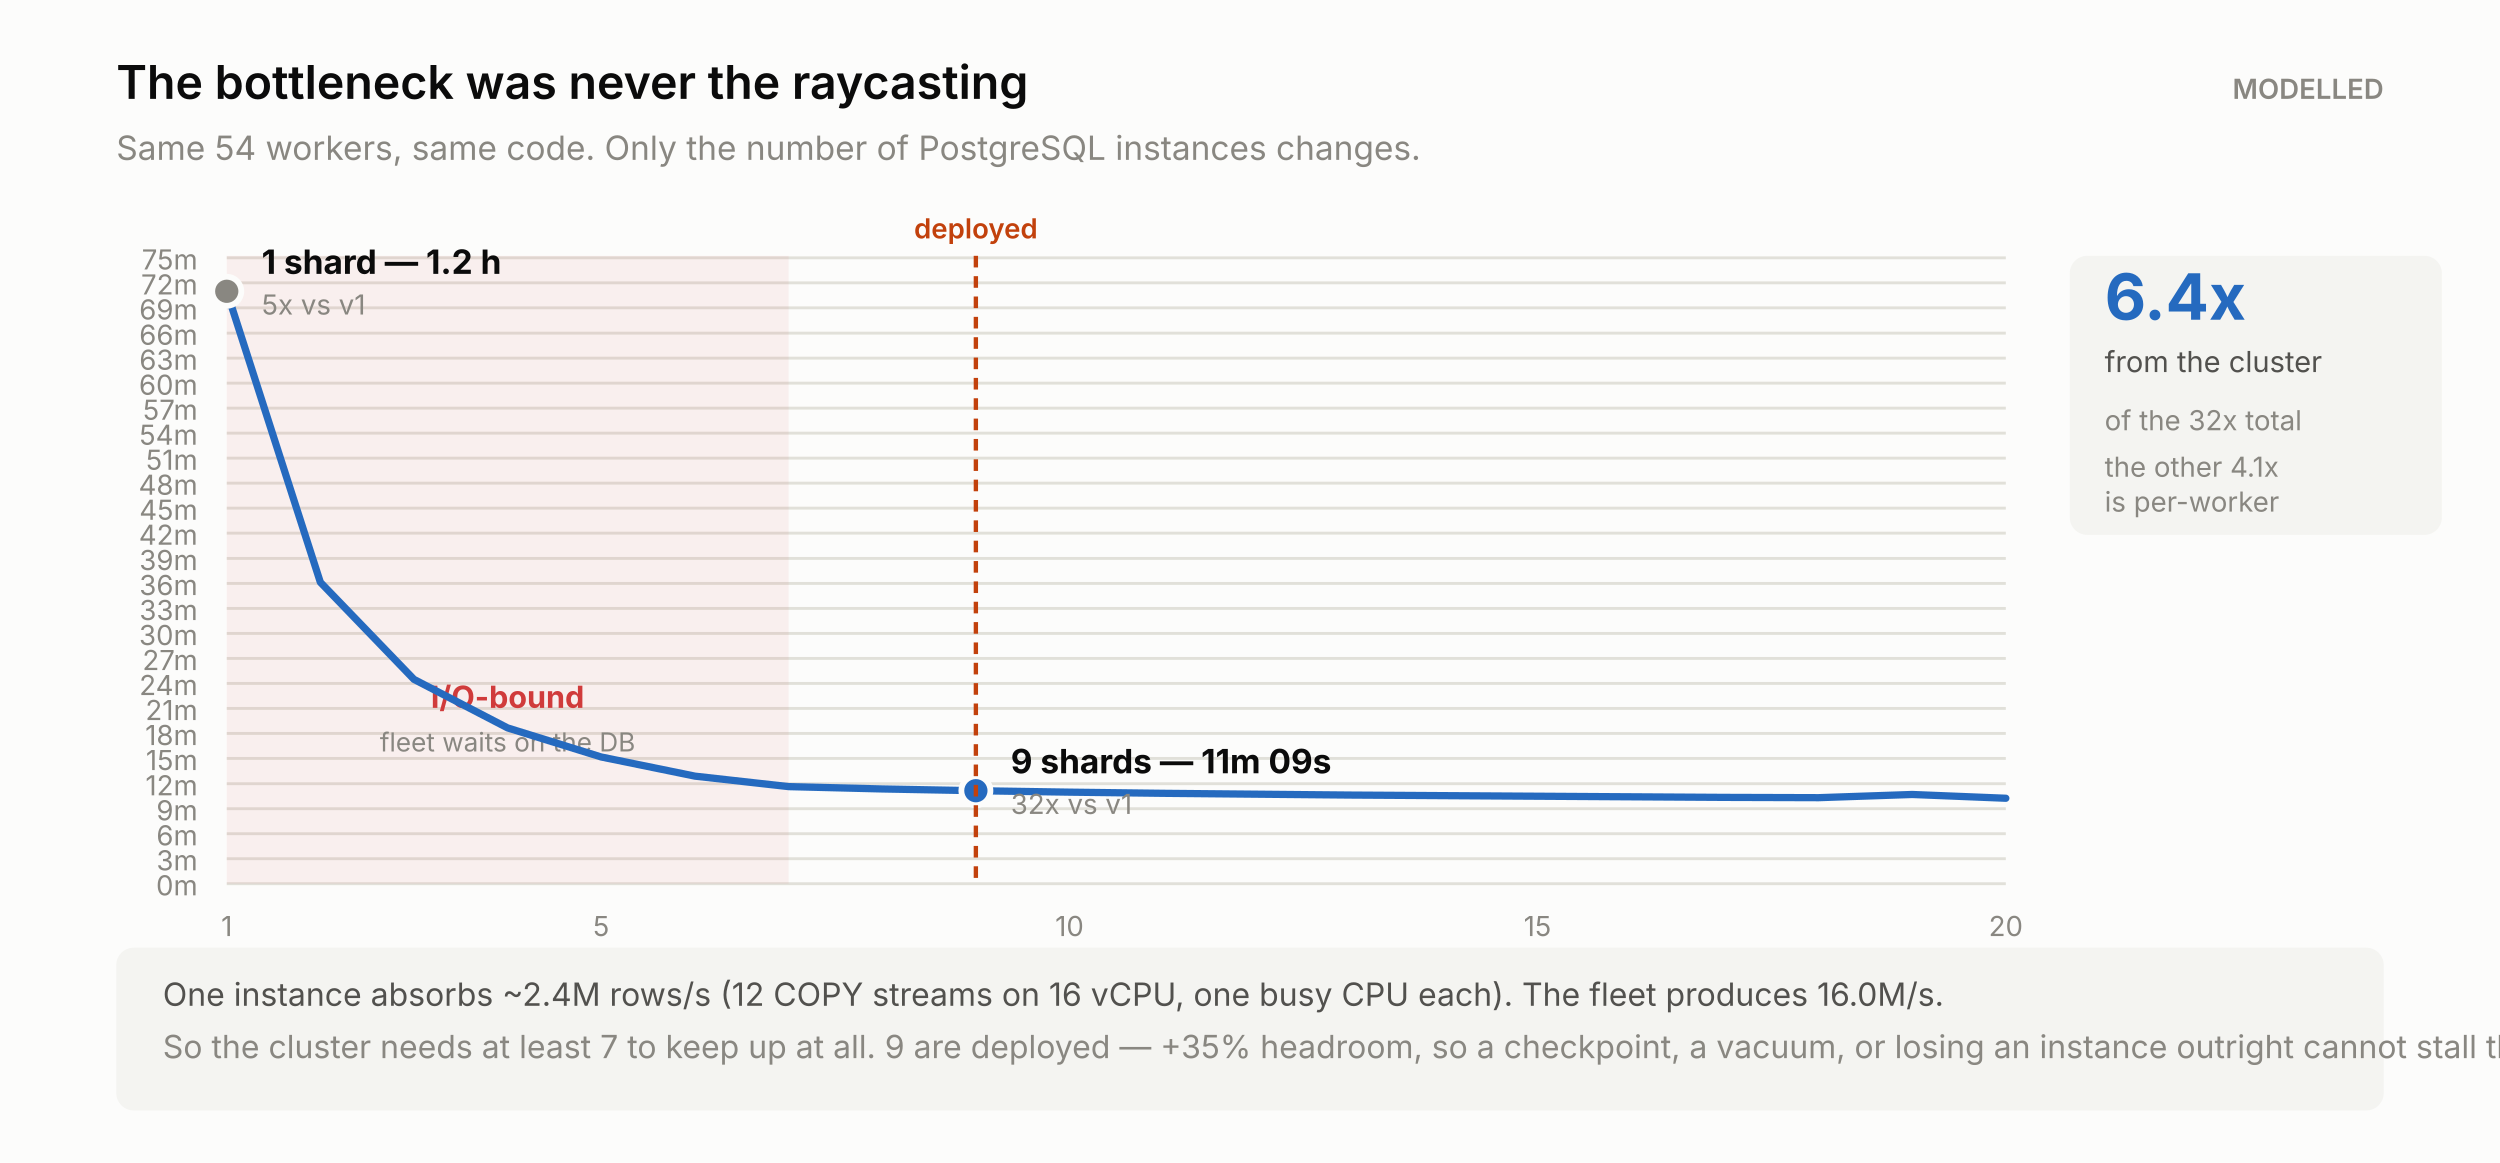
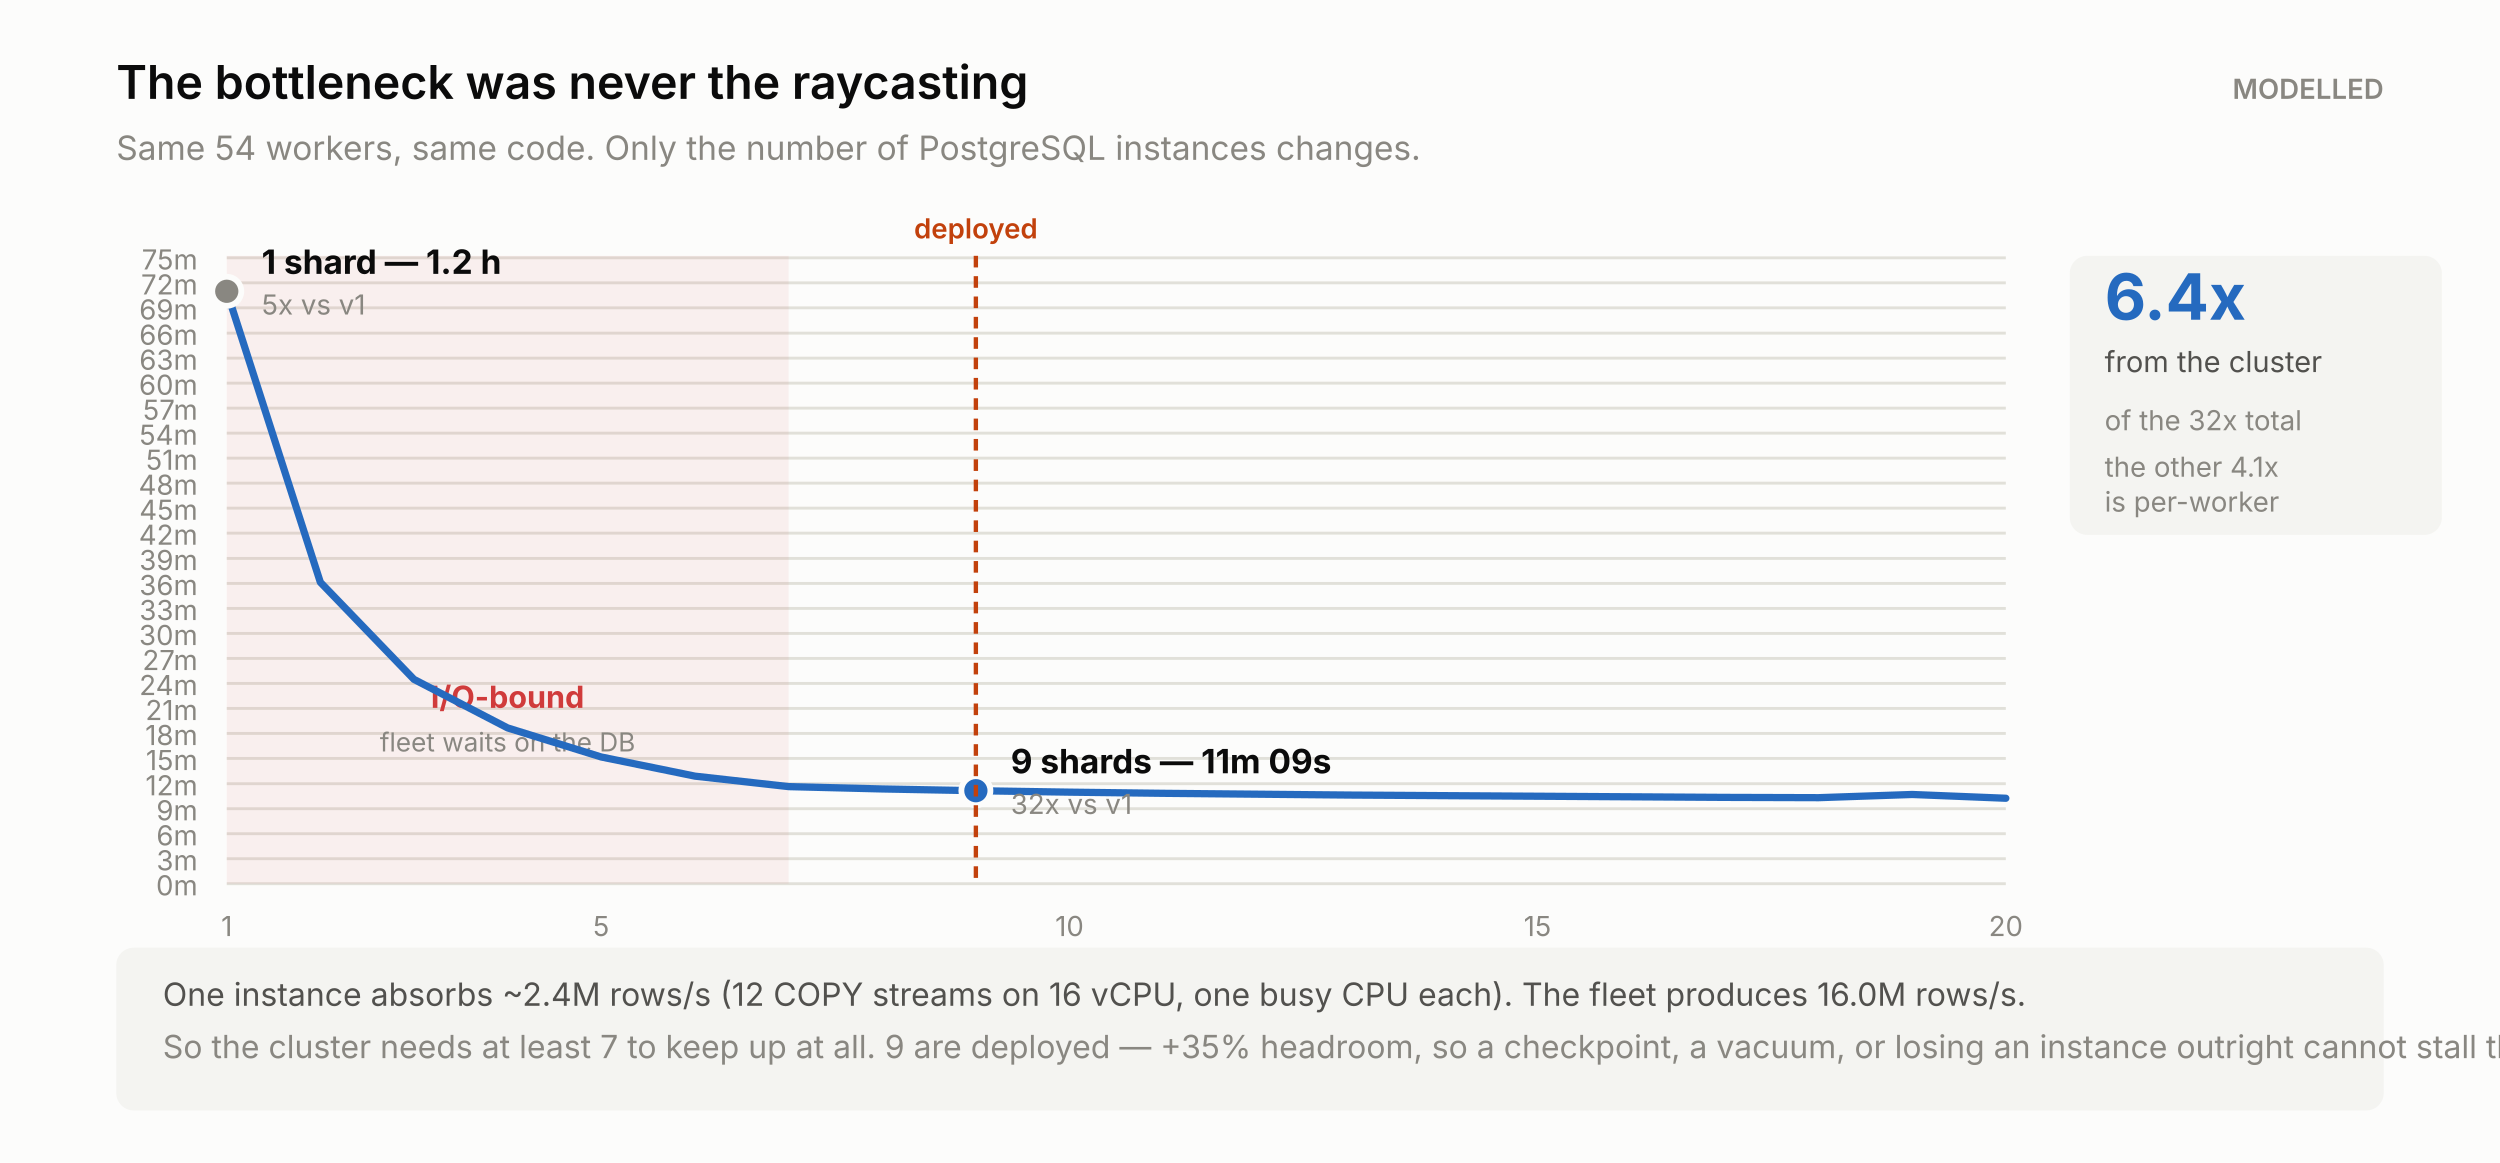
<svg xmlns="http://www.w3.org/2000/svg" width="860" height="400" viewBox="0 0 860 400" role="img" aria-label="Wall clock against database shard count at a fixed 54 workers. One instance takes 1.2 h; ten take 11m 09s. Below eight shards the fleet is I/O-bound and waiting on the database.">
  <rect width="860" height="400" fill="#fcfcfb" />
  <text x="40.0" y="34.0" font-family="system-ui,-apple-system,'Segoe UI',sans-serif" font-size="16" font-weight="600" fill="#0b0b0b" text-anchor="start" style="font-variant-numeric:tabular-nums">The bottleneck was never the raycasting</text>
  <text x="40.0" y="55.0" font-family="system-ui,-apple-system,'Segoe UI',sans-serif" font-size="11.5" font-weight="400" fill="#898781" text-anchor="start" style="font-variant-numeric:tabular-nums">Same 54 workers, same code. Only the number of PostgreSQL instances changes.</text>
  <text x="820.0" y="34.0" font-family="system-ui,-apple-system,'Segoe UI',sans-serif" font-size="9.5" font-weight="600" fill="#898781" text-anchor="end" style="font-variant-numeric:tabular-nums">MODELLED</text>
  <line x1="78.0" y1="304.0" x2="690.0" y2="304.0" stroke="#e1e0d9" stroke-width="1" stroke-linecap="butt" />
  <text x="68.0" y="308.0" font-family="system-ui,-apple-system,'Segoe UI',sans-serif" font-size="9.5" font-weight="400" fill="#898781" text-anchor="end" style="font-variant-numeric:tabular-nums">0m</text>
  <line x1="78.0" y1="295.4" x2="690.0" y2="295.4" stroke="#e1e0d9" stroke-width="1" stroke-linecap="butt" />
  <text x="68.0" y="299.4" font-family="system-ui,-apple-system,'Segoe UI',sans-serif" font-size="9.5" font-weight="400" fill="#898781" text-anchor="end" style="font-variant-numeric:tabular-nums">3m</text>
  <line x1="78.0" y1="286.8" x2="690.0" y2="286.8" stroke="#e1e0d9" stroke-width="1" stroke-linecap="butt" />
  <text x="68.0" y="290.8" font-family="system-ui,-apple-system,'Segoe UI',sans-serif" font-size="9.5" font-weight="400" fill="#898781" text-anchor="end" style="font-variant-numeric:tabular-nums">6m</text>
  <line x1="78.0" y1="278.2" x2="690.0" y2="278.2" stroke="#e1e0d9" stroke-width="1" stroke-linecap="butt" />
  <text x="68.0" y="282.2" font-family="system-ui,-apple-system,'Segoe UI',sans-serif" font-size="9.5" font-weight="400" fill="#898781" text-anchor="end" style="font-variant-numeric:tabular-nums">9m</text>
  <line x1="78.0" y1="269.6" x2="690.0" y2="269.6" stroke="#e1e0d9" stroke-width="1" stroke-linecap="butt" />
  <text x="68.0" y="273.6" font-family="system-ui,-apple-system,'Segoe UI',sans-serif" font-size="9.5" font-weight="400" fill="#898781" text-anchor="end" style="font-variant-numeric:tabular-nums">12m</text>
  <line x1="78.0" y1="260.9" x2="690.0" y2="260.9" stroke="#e1e0d9" stroke-width="1" stroke-linecap="butt" />
  <text x="68.0" y="264.9" font-family="system-ui,-apple-system,'Segoe UI',sans-serif" font-size="9.5" font-weight="400" fill="#898781" text-anchor="end" style="font-variant-numeric:tabular-nums">15m</text>
  <line x1="78.0" y1="252.3" x2="690.0" y2="252.3" stroke="#e1e0d9" stroke-width="1" stroke-linecap="butt" />
  <text x="68.0" y="256.3" font-family="system-ui,-apple-system,'Segoe UI',sans-serif" font-size="9.5" font-weight="400" fill="#898781" text-anchor="end" style="font-variant-numeric:tabular-nums">18m</text>
  <line x1="78.0" y1="243.7" x2="690.0" y2="243.7" stroke="#e1e0d9" stroke-width="1" stroke-linecap="butt" />
  <text x="68.0" y="247.7" font-family="system-ui,-apple-system,'Segoe UI',sans-serif" font-size="9.5" font-weight="400" fill="#898781" text-anchor="end" style="font-variant-numeric:tabular-nums">21m</text>
  <line x1="78.0" y1="235.1" x2="690.0" y2="235.1" stroke="#e1e0d9" stroke-width="1" stroke-linecap="butt" />
  <text x="68.0" y="239.1" font-family="system-ui,-apple-system,'Segoe UI',sans-serif" font-size="9.5" font-weight="400" fill="#898781" text-anchor="end" style="font-variant-numeric:tabular-nums">24m</text>
  <line x1="78.0" y1="226.5" x2="690.0" y2="226.5" stroke="#e1e0d9" stroke-width="1" stroke-linecap="butt" />
  <text x="68.0" y="230.5" font-family="system-ui,-apple-system,'Segoe UI',sans-serif" font-size="9.5" font-weight="400" fill="#898781" text-anchor="end" style="font-variant-numeric:tabular-nums">27m</text>
  <line x1="78.0" y1="217.9" x2="690.0" y2="217.9" stroke="#e1e0d9" stroke-width="1" stroke-linecap="butt" />
  <text x="68.0" y="221.9" font-family="system-ui,-apple-system,'Segoe UI',sans-serif" font-size="9.5" font-weight="400" fill="#898781" text-anchor="end" style="font-variant-numeric:tabular-nums">30m</text>
  <line x1="78.0" y1="209.3" x2="690.0" y2="209.3" stroke="#e1e0d9" stroke-width="1" stroke-linecap="butt" />
  <text x="68.0" y="213.3" font-family="system-ui,-apple-system,'Segoe UI',sans-serif" font-size="9.5" font-weight="400" fill="#898781" text-anchor="end" style="font-variant-numeric:tabular-nums">33m</text>
  <line x1="78.0" y1="200.7" x2="690.0" y2="200.7" stroke="#e1e0d9" stroke-width="1" stroke-linecap="butt" />
  <text x="68.0" y="204.7" font-family="system-ui,-apple-system,'Segoe UI',sans-serif" font-size="9.5" font-weight="400" fill="#898781" text-anchor="end" style="font-variant-numeric:tabular-nums">36m</text>
  <line x1="78.0" y1="192.1" x2="690.0" y2="192.1" stroke="#e1e0d9" stroke-width="1" stroke-linecap="butt" />
  <text x="68.0" y="196.1" font-family="system-ui,-apple-system,'Segoe UI',sans-serif" font-size="9.5" font-weight="400" fill="#898781" text-anchor="end" style="font-variant-numeric:tabular-nums">39m</text>
  <line x1="78.0" y1="183.4" x2="690.0" y2="183.4" stroke="#e1e0d9" stroke-width="1" stroke-linecap="butt" />
  <text x="68.0" y="187.4" font-family="system-ui,-apple-system,'Segoe UI',sans-serif" font-size="9.5" font-weight="400" fill="#898781" text-anchor="end" style="font-variant-numeric:tabular-nums">42m</text>
  <line x1="78.0" y1="174.8" x2="690.0" y2="174.8" stroke="#e1e0d9" stroke-width="1" stroke-linecap="butt" />
  <text x="68.0" y="178.8" font-family="system-ui,-apple-system,'Segoe UI',sans-serif" font-size="9.5" font-weight="400" fill="#898781" text-anchor="end" style="font-variant-numeric:tabular-nums">45m</text>
  <line x1="78.0" y1="166.2" x2="690.0" y2="166.2" stroke="#e1e0d9" stroke-width="1" stroke-linecap="butt" />
  <text x="68.0" y="170.2" font-family="system-ui,-apple-system,'Segoe UI',sans-serif" font-size="9.5" font-weight="400" fill="#898781" text-anchor="end" style="font-variant-numeric:tabular-nums">48m</text>
  <line x1="78.0" y1="157.6" x2="690.0" y2="157.6" stroke="#e1e0d9" stroke-width="1" stroke-linecap="butt" />
  <text x="68.0" y="161.6" font-family="system-ui,-apple-system,'Segoe UI',sans-serif" font-size="9.5" font-weight="400" fill="#898781" text-anchor="end" style="font-variant-numeric:tabular-nums">51m</text>
  <line x1="78.0" y1="149.0" x2="690.0" y2="149.0" stroke="#e1e0d9" stroke-width="1" stroke-linecap="butt" />
  <text x="68.0" y="153.0" font-family="system-ui,-apple-system,'Segoe UI',sans-serif" font-size="9.5" font-weight="400" fill="#898781" text-anchor="end" style="font-variant-numeric:tabular-nums">54m</text>
  <line x1="78.0" y1="140.4" x2="690.0" y2="140.4" stroke="#e1e0d9" stroke-width="1" stroke-linecap="butt" />
  <text x="68.0" y="144.4" font-family="system-ui,-apple-system,'Segoe UI',sans-serif" font-size="9.5" font-weight="400" fill="#898781" text-anchor="end" style="font-variant-numeric:tabular-nums">57m</text>
  <line x1="78.0" y1="131.8" x2="690.0" y2="131.8" stroke="#e1e0d9" stroke-width="1" stroke-linecap="butt" />
  <text x="68.0" y="135.8" font-family="system-ui,-apple-system,'Segoe UI',sans-serif" font-size="9.5" font-weight="400" fill="#898781" text-anchor="end" style="font-variant-numeric:tabular-nums">60m</text>
  <line x1="78.0" y1="123.2" x2="690.0" y2="123.2" stroke="#e1e0d9" stroke-width="1" stroke-linecap="butt" />
  <text x="68.0" y="127.2" font-family="system-ui,-apple-system,'Segoe UI',sans-serif" font-size="9.5" font-weight="400" fill="#898781" text-anchor="end" style="font-variant-numeric:tabular-nums">63m</text>
  <line x1="78.0" y1="114.6" x2="690.0" y2="114.6" stroke="#e1e0d9" stroke-width="1" stroke-linecap="butt" />
  <text x="68.0" y="118.6" font-family="system-ui,-apple-system,'Segoe UI',sans-serif" font-size="9.5" font-weight="400" fill="#898781" text-anchor="end" style="font-variant-numeric:tabular-nums">66m</text>
  <line x1="78.0" y1="105.9" x2="690.0" y2="105.9" stroke="#e1e0d9" stroke-width="1" stroke-linecap="butt" />
  <text x="68.0" y="109.9" font-family="system-ui,-apple-system,'Segoe UI',sans-serif" font-size="9.5" font-weight="400" fill="#898781" text-anchor="end" style="font-variant-numeric:tabular-nums">69m</text>
  <line x1="78.0" y1="97.3" x2="690.0" y2="97.3" stroke="#e1e0d9" stroke-width="1" stroke-linecap="butt" />
  <text x="68.0" y="101.3" font-family="system-ui,-apple-system,'Segoe UI',sans-serif" font-size="9.5" font-weight="400" fill="#898781" text-anchor="end" style="font-variant-numeric:tabular-nums">72m</text>
  <line x1="78.0" y1="88.7" x2="690.0" y2="88.7" stroke="#e1e0d9" stroke-width="1" stroke-linecap="butt" />
  <text x="68.0" y="92.7" font-family="system-ui,-apple-system,'Segoe UI',sans-serif" font-size="9.5" font-weight="400" fill="#898781" text-anchor="end" style="font-variant-numeric:tabular-nums">75m</text>
  <text x="78.0" y="322.0" font-family="system-ui,-apple-system,'Segoe UI',sans-serif" font-size="9.5" font-weight="400" fill="#898781" text-anchor="middle" style="font-variant-numeric:tabular-nums">1</text>
  <text x="206.8" y="322.0" font-family="system-ui,-apple-system,'Segoe UI',sans-serif" font-size="9.5" font-weight="400" fill="#898781" text-anchor="middle" style="font-variant-numeric:tabular-nums">5</text>
  <text x="367.9" y="322.0" font-family="system-ui,-apple-system,'Segoe UI',sans-serif" font-size="9.5" font-weight="400" fill="#898781" text-anchor="middle" style="font-variant-numeric:tabular-nums">10</text>
  <text x="528.9" y="322.0" font-family="system-ui,-apple-system,'Segoe UI',sans-serif" font-size="9.5" font-weight="400" fill="#898781" text-anchor="middle" style="font-variant-numeric:tabular-nums">15</text>
  <text x="690.0" y="322.0" font-family="system-ui,-apple-system,'Segoe UI',sans-serif" font-size="9.5" font-weight="400" fill="#898781" text-anchor="middle" style="font-variant-numeric:tabular-nums">20</text>
  <text x="384.0" y="342.0" font-family="system-ui,-apple-system,'Segoe UI',sans-serif" font-size="10.5" font-weight="400" fill="#52514e" text-anchor="middle" style="font-variant-numeric:tabular-nums">database shards</text>
  <rect x="78.0" y="88.0" width="193.3" height="216.0" rx="0" fill="#d03b3b" opacity="0.07" />
  <text x="174.6" y="243.5" font-family="system-ui,-apple-system,'Segoe UI',sans-serif" font-size="10.5" font-weight="700" fill="#d03b3b" text-anchor="middle" style="font-variant-numeric:tabular-nums">I/O-bound</text>
  <text x="174.6" y="258.5" font-family="system-ui,-apple-system,'Segoe UI',sans-serif" font-size="9" font-weight="400" fill="#898781" text-anchor="middle" style="font-variant-numeric:tabular-nums">fleet waits on the DB</text>
  <path d="M 78.0 100.2 L 110.2 200.3 L 142.4 233.7 L 174.6 250.4 L 206.8 260.4 L 239.1 267.0 L 271.3 270.6 L 303.5 271.4 L 335.7 272.0 L 367.9 272.5 L 400.1 272.9 L 432.3 273.2 L 464.5 273.5 L 496.7 273.7 L 528.9 273.9 L 561.2 274.1 L 593.4 274.3 L 625.6 274.4 L 657.8 273.3 L 690.0 274.6" fill="none" stroke="#256abf" stroke-width="2.5" stroke-linejoin="round" stroke-linecap="round" />
  <circle cx="78.0" cy="100.2" r="5" fill="#898781" stroke="#fcfcfb" stroke-width="2" />
  <text x="90.0" y="94.2" font-family="system-ui,-apple-system,'Segoe UI',sans-serif" font-size="11.5" font-weight="700" fill="#0b0b0b" text-anchor="start" style="font-variant-numeric:tabular-nums">1 shard — 1.2 h</text>
  <text x="90.0" y="108.2" font-family="system-ui,-apple-system,'Segoe UI',sans-serif" font-size="9.5" font-weight="400" fill="#898781" text-anchor="start" style="font-variant-numeric:tabular-nums">5x vs v1</text>
  <circle cx="335.7" cy="272.0" r="5" fill="#256abf" stroke="#fcfcfb" stroke-width="2" />
  <text x="347.7" y="266.0" font-family="system-ui,-apple-system,'Segoe UI',sans-serif" font-size="11.5" font-weight="700" fill="#0b0b0b" text-anchor="start" style="font-variant-numeric:tabular-nums">9 shards — 11m 09s</text>
  <text x="347.7" y="280.0" font-family="system-ui,-apple-system,'Segoe UI',sans-serif" font-size="9.5" font-weight="400" fill="#898781" text-anchor="start" style="font-variant-numeric:tabular-nums">32x vs v1</text>
  <line x1="335.7" y1="88.0" x2="335.7" y2="304.0" stroke="#c2410c" stroke-width="1.5" stroke-linecap="butt" stroke-dasharray="4 3" />
  <text x="335.7" y="82.0" font-family="system-ui,-apple-system,'Segoe UI',sans-serif" font-size="9.5" font-weight="600" fill="#c2410c" text-anchor="middle" style="font-variant-numeric:tabular-nums">deployed</text>
  <rect x="712.0" y="88.0" width="128.0" height="96.0" rx="6" fill="#f4f4f1" />
  <text x="724.0" y="110.0" font-family="system-ui,-apple-system,'Segoe UI',sans-serif" font-size="22" font-weight="700" fill="#256abf" text-anchor="start" style="font-variant-numeric:tabular-nums">6.4x</text>
  <text x="724.0" y="128.0" font-family="system-ui,-apple-system,'Segoe UI',sans-serif" font-size="10" font-weight="400" fill="#52514e" text-anchor="start" style="font-variant-numeric:tabular-nums">from the cluster</text>
  <text x="724.0" y="148.0" font-family="system-ui,-apple-system,'Segoe UI',sans-serif" font-size="9.5" font-weight="400" fill="#898781" text-anchor="start" style="font-variant-numeric:tabular-nums">of the 32x total</text>
  <text x="724.0" y="164.0" font-family="system-ui,-apple-system,'Segoe UI',sans-serif" font-size="9.5" font-weight="400" fill="#898781" text-anchor="start" style="font-variant-numeric:tabular-nums">the other 4.1x</text>
  <text x="724.0" y="176.0" font-family="system-ui,-apple-system,'Segoe UI',sans-serif" font-size="9.5" font-weight="400" fill="#898781" text-anchor="start" style="font-variant-numeric:tabular-nums">is per-worker</text>
  <rect x="40.0" y="326.0" width="780.0" height="56.0" rx="6" fill="#f4f4f1" />
-   <text x="56.0" y="346.0" font-family="system-ui,-apple-system,'Segoe UI',sans-serif" font-size="11" font-weight="400" fill="#52514e" text-anchor="start" style="font-variant-numeric:tabular-nums">One instance absorbs ~2.4M rows/s (12 COPY streams on 16 vCPU, one busy CPU each). The fleet produces 16.0M/s.</text>
+   <text x="56.0" y="346.0" font-family="system-ui,-apple-system,'Segoe UI',sans-serif" font-size="11" font-weight="400" fill="#52514e" text-anchor="start" style="font-variant-numeric:tabular-nums">One instance absorbs ~2.4M rows/s (12 COPY streams on 16 vCPU, one busy CPU each). The fleet produces 16.0M rows/s.</text>
  <text x="56.0" y="364.0" font-family="system-ui,-apple-system,'Segoe UI',sans-serif" font-size="11" font-weight="400" fill="#898781" text-anchor="start" style="font-variant-numeric:tabular-nums">So the cluster needs at least 7 to keep up at all. 9 are deployed — +35% headroom, so a checkpoint, a vacuum, or losing an instance outright cannot stall the fleet.</text>
</svg>
